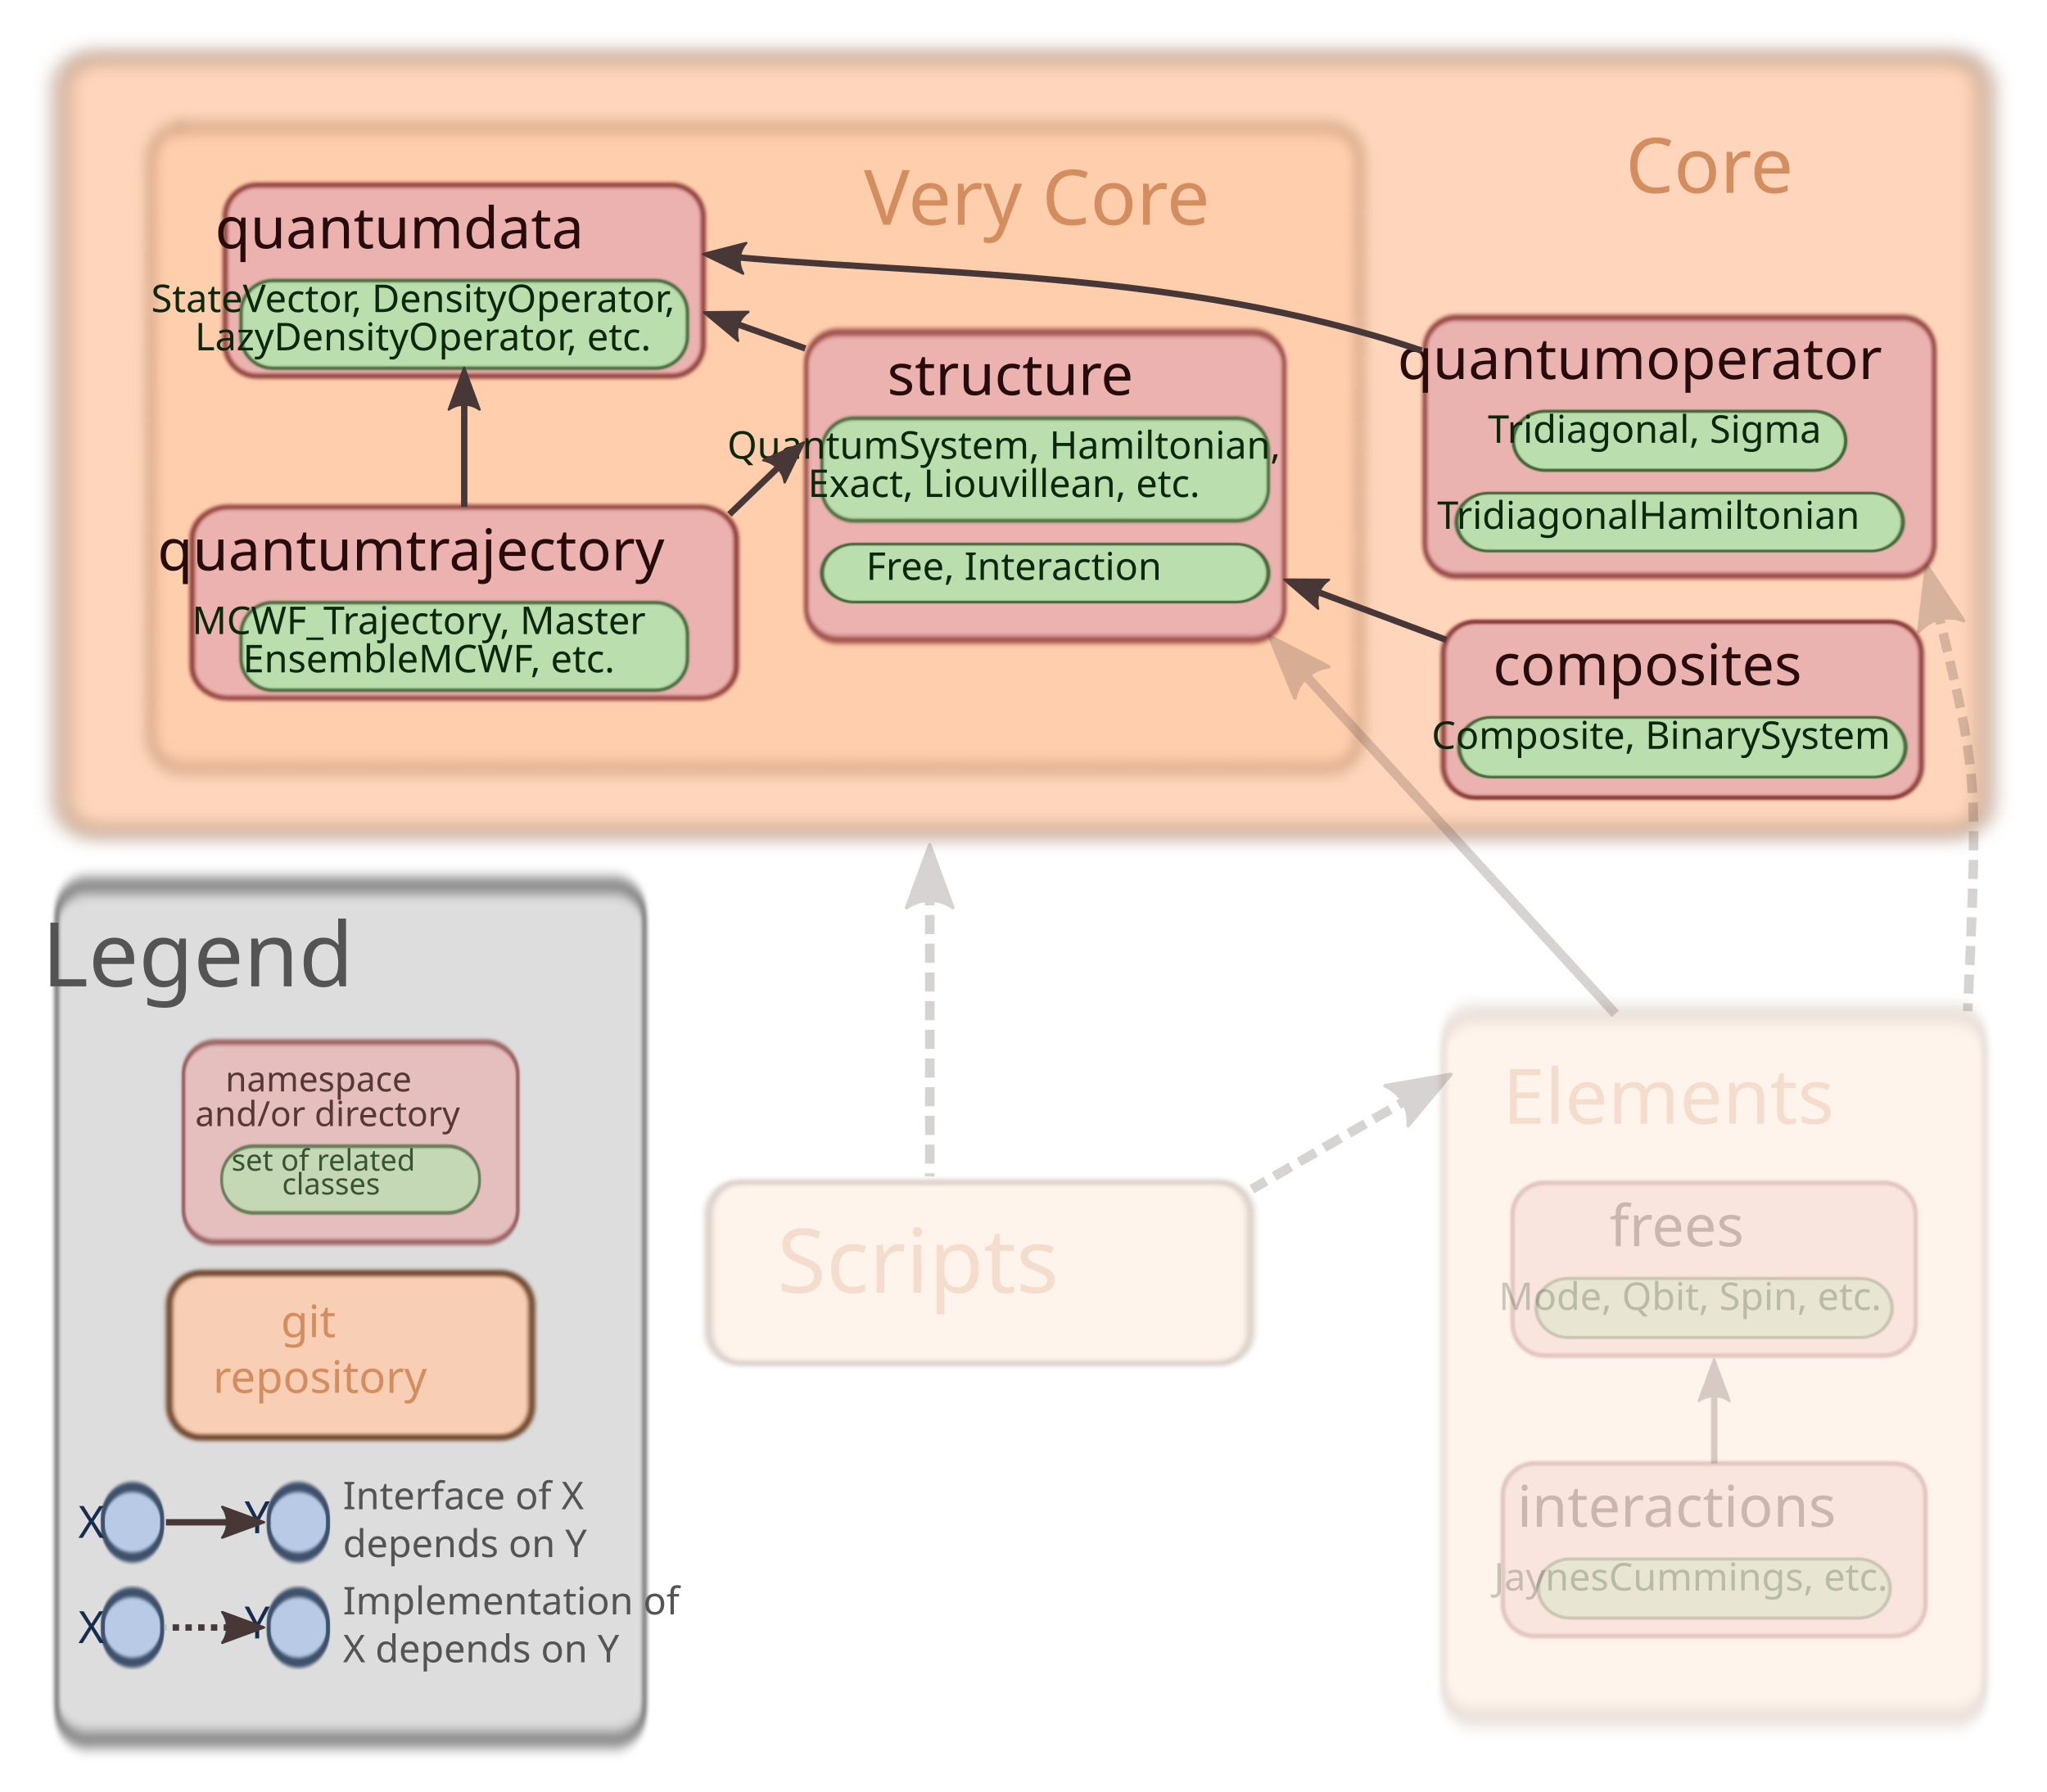
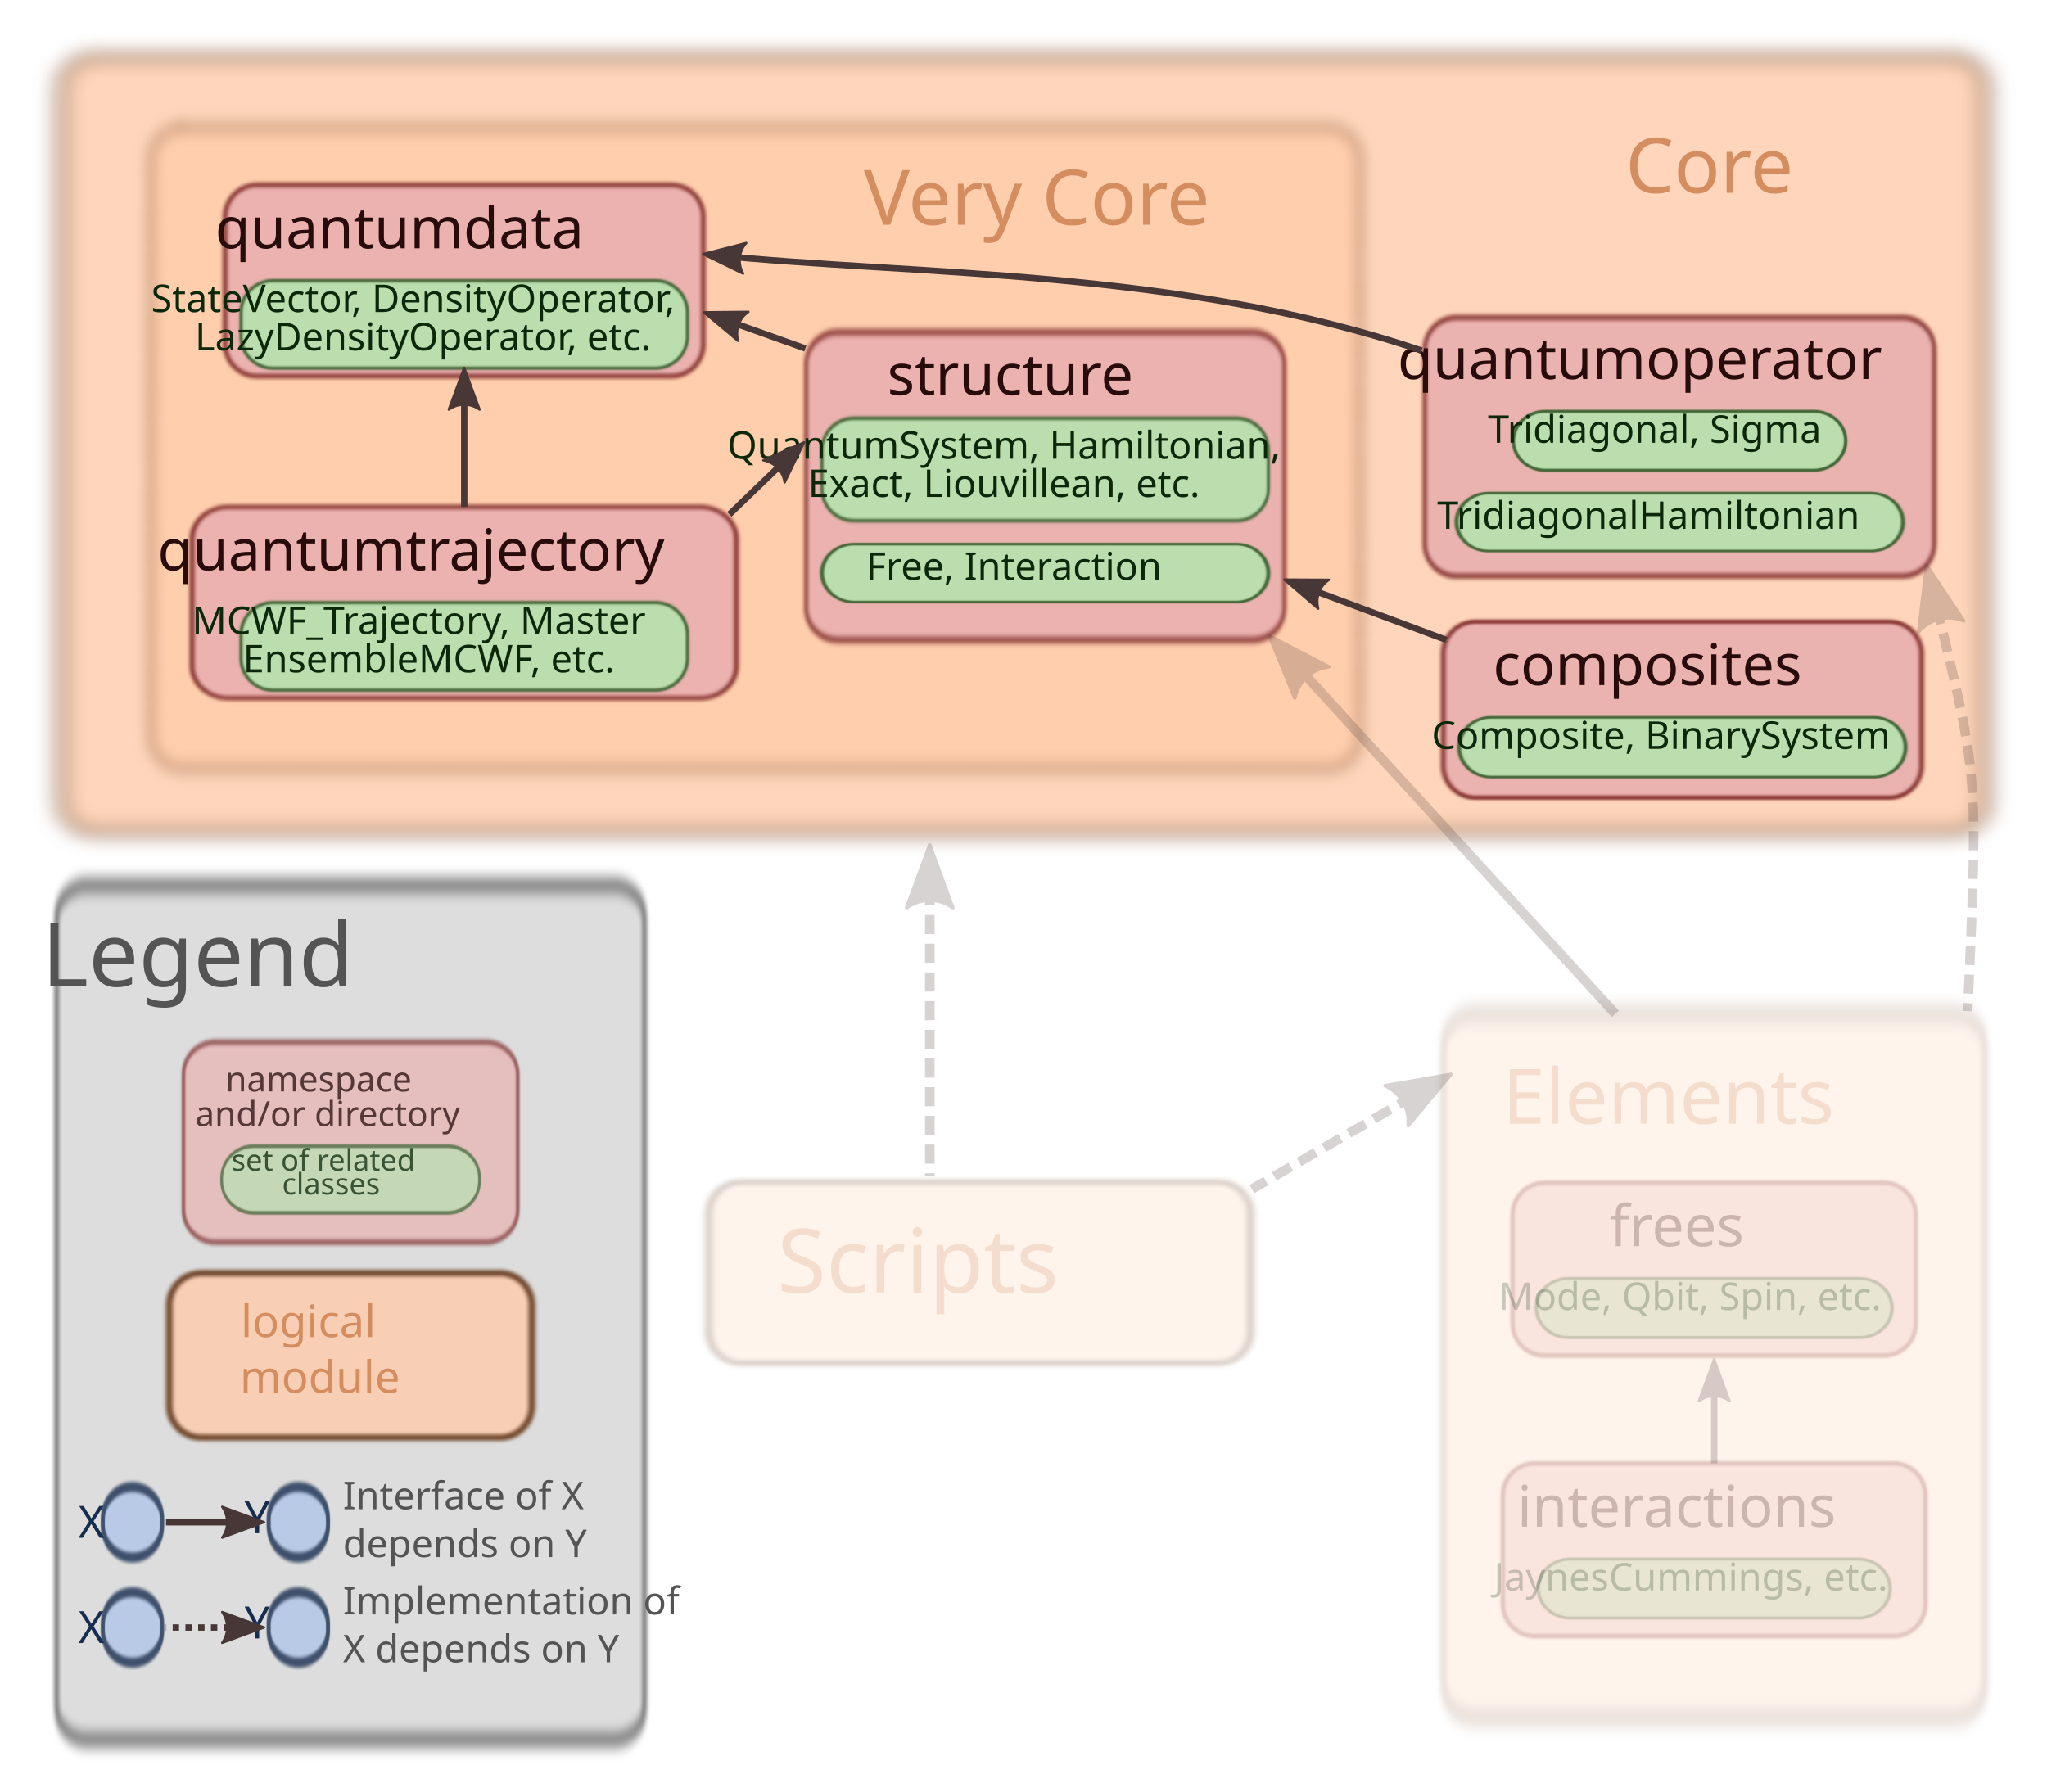
<svg xmlns="http://www.w3.org/2000/svg" width="1283.874" height="1124.037" id="svg2" version="1.1">
  <defs id="defs4">
    <marker orient="auto" refY="0" refX="0" id="Arrow2Sstart" style="overflow:visible">
      <path id="path4084" style="fill-rule:evenodd;stroke-width:0.625;stroke-linejoin:round" d="M 8.719,4.034 -2.207,0.016 8.719,-4.002 c -1.745,2.372 -1.735,5.617 -6e-7,8.035 z" transform="matrix(0.3,0,0,0.3,-0.69,0)" />
    </marker>
    <marker orient="auto" refY="0" refX="0" id="Arrow2Mend" style="overflow:visible">
      <path id="path4081" style="fill-rule:evenodd;stroke-width:0.625;stroke-linejoin:round" d="M 8.719,4.034 -2.207,0.016 8.719,-4.002 c -1.745,2.372 -1.735,5.617 -6e-7,8.035 z" transform="scale(-0.6,-0.6)" />
    </marker>
    <marker orient="auto" refY="0" refX="0" id="Arrow2Mstart" style="overflow:visible">
      <path id="path4078" style="fill-rule:evenodd;stroke-width:0.625;stroke-linejoin:round" d="M 8.719,4.034 -2.207,0.016 8.719,-4.002 c -1.745,2.372 -1.735,5.617 -6e-7,8.035 z" transform="scale(0.6,0.6)" />
    </marker>
    <marker orient="auto" refY="0" refX="0" id="Arrow1Mstart" style="overflow:visible">
      <path id="path4060" d="M 0,0 5,-5 -12.5,0 5,5 0,0 z" style="fill-rule:evenodd;stroke:#000000;stroke-width:1pt" transform="matrix(0.4,0,0,0.4,4,0)" />
    </marker>
    <marker orient="auto" refY="0" refX="0" id="Arrow1Lstart" style="overflow:visible">
      <path id="path4054" d="M 0,0 5,-5 -12.5,0 5,5 0,0 z" style="fill-rule:evenodd;stroke:#000000;stroke-width:1pt" transform="matrix(0.8,0,0,0.8,10,0)" />
    </marker>
    <filter id="filter3765" color-interpolation-filters="sRGB">
      <feGaussianBlur stdDeviation="1.05" id="feGaussianBlur3767" />
    </filter>
    <filter id="filter3792" color-interpolation-filters="sRGB">
      <feGaussianBlur stdDeviation="0.838" id="feGaussianBlur3794" />
    </filter>
    <marker orient="auto" refY="0" refX="0" id="Arrow2Mstart0" style="overflow:visible">
      <path id="path6999" style="fill:#483737;fill-rule:evenodd;stroke:#483737;stroke-width:0.625;stroke-linejoin:round" d="M 8.719,4.034 -2.207,0.016 8.719,-4.002 c -1.745,2.372 -1.735,5.617 -6e-7,8.035 z" transform="scale(0.6,0.6)" />
    </marker>
    <filter id="filter3857" color-interpolation-filters="sRGB">
      <feGaussianBlur id="feGaussianBlur3859" stdDeviation="4.162" />
    </filter>
    <marker orient="auto" refY="0" refX="0" id="Arrow2Mstartn" style="overflow:visible">
      <path id="path4131" style="fill:#6c5353;fill-rule:evenodd;stroke:#6c5353;stroke-width:0.625;stroke-linejoin:round" d="M 8.719,4.034 -2.207,0.016 8.719,-4.002 c -1.745,2.372 -1.735,5.617 -6e-7,8.035 z" transform="scale(0.6,0.6)" />
    </marker>
    <marker orient="auto" refY="0" refX="0" id="Arrow2MstartZ" style="overflow:visible">
      <path id="path4134" style="fill:#6c5353;fill-rule:evenodd;stroke:#6c5353;stroke-width:0.625;stroke-linejoin:round" d="M 8.719,4.034 -2.207,0.016 8.719,-4.002 c -1.745,2.372 -1.735,5.617 -6e-7,8.035 z" transform="scale(0.6,0.6)" />
    </marker>
    <marker orient="auto" refY="0" refX="0" id="Arrow2Mstartd" style="overflow:visible">
      <path id="path4137" style="fill:#ac9393;fill-rule:evenodd;stroke:#ac9393;stroke-width:0.625;stroke-linejoin:round" d="M 8.719,4.034 -2.207,0.016 8.719,-4.002 c -1.745,2.372 -1.735,5.617 -6e-7,8.035 z" transform="scale(0.6,0.6)" />
    </marker>
    <marker orient="auto" refY="0" refX="0" id="Arrow2Mstartm" style="overflow:visible">
      <path id="path4140" style="fill:#6c5353;fill-rule:evenodd;stroke:#6c5353;stroke-width:0.625;stroke-linejoin:round" d="M 8.719,4.034 -2.207,0.016 8.719,-4.002 c -1.745,2.372 -1.735,5.617 -6e-7,8.035 z" transform="scale(0.6,0.6)" />
    </marker>
    <marker orient="auto" refY="0" refX="0" id="Arrow2MstartH" style="overflow:visible">
      <path id="path4143" style="fill:#6c5353;fill-rule:evenodd;stroke:#6c5353;stroke-width:0.625;stroke-linejoin:round" d="M 8.719,4.034 -2.207,0.016 8.719,-4.002 c -1.745,2.372 -1.735,5.617 -6e-7,8.035 z" transform="scale(0.6,0.6)" />
    </marker>
    <marker orient="auto" refY="0" refX="0" id="Arrow2MstartnY" style="overflow:visible">
      <path id="path4360" style="fill:#483737;fill-rule:evenodd;stroke:#483737;stroke-width:0.625;stroke-linejoin:round" d="M 8.719,4.034 -2.207,0.016 8.719,-4.002 c -1.745,2.372 -1.735,5.617 -6e-7,8.035 z" transform="scale(0.6,0.6)" />
    </marker>
    <marker orient="auto" refY="0" refX="0" id="Arrow2MstartZK" style="overflow:visible">
      <path id="path4363" style="fill:#483737;fill-rule:evenodd;stroke:#483737;stroke-width:0.625;stroke-linejoin:round" d="M 8.719,4.034 -2.207,0.016 8.719,-4.002 c -1.745,2.372 -1.735,5.617 -6e-7,8.035 z" transform="scale(0.6,0.6)" />
    </marker>
    <marker orient="auto" refY="0" refX="0" id="Arrow2Mstartdd" style="overflow:visible">
      <path id="path4366" style="fill:#483737;fill-rule:evenodd;stroke:#483737;stroke-width:0.625;stroke-linejoin:round" d="M 8.719,4.034 -2.207,0.016 8.719,-4.002 c -1.745,2.372 -1.735,5.617 -6e-7,8.035 z" transform="scale(0.6,0.6)" />
    </marker>
    <marker orient="auto" refY="0" refX="0" id="Arrow2Mstartmk" style="overflow:visible">
      <path id="path4369" style="fill:#483737;fill-rule:evenodd;stroke:#483737;stroke-width:0.625;stroke-linejoin:round" d="M 8.719,4.034 -2.207,0.016 8.719,-4.002 c -1.745,2.372 -1.735,5.617 -6e-7,8.035 z" transform="scale(0.6,0.6)" />
    </marker>
    <marker orient="auto" refY="0" refX="0" id="Arrow2MstartHZ" style="overflow:visible">
      <path id="path4372" style="fill:#483737;fill-rule:evenodd;stroke:#483737;stroke-width:0.625;stroke-linejoin:round" d="M 8.719,4.034 -2.207,0.016 8.719,-4.002 c -1.745,2.372 -1.735,5.617 -6e-7,8.035 z" transform="scale(0.6,0.6)" />
    </marker>
    <filter id="filter4630" color-interpolation-filters="sRGB">
      <feGaussianBlur stdDeviation="2.872" id="feGaussianBlur4632" />
    </filter>
    <filter id="filter4785" color-interpolation-filters="sRGB">
      <feGaussianBlur stdDeviation="9.572" id="feGaussianBlur4787" />
    </filter>
  </defs>
  <g style="display:inline" id="layer2" transform="translate(-36.83285,-194.3655)">
    <rect transform="matrix(1.610269,0,0,1.352481,-102.2101,-165.5376)" ry="14.788" rx="12.42" y="292.362" x="110" height="360" width="750" id="rect3851" style="opacity:0.8;fill:#ffccaa;fill-opacity:1;fill-rule:nonzero;stroke:#552200;stroke-width:2.71;stroke-miterlimit:4;stroke-dasharray:none;display:inline;filter:url(#filter3857)" />
    <rect style="opacity:0.8;fill:#ffccaa;fill-opacity:1;fill-rule:nonzero;stroke:#552200;stroke-width:3.762;stroke-miterlimit:4;stroke-dasharray:3.762, 3.762;stroke-dashoffset:0;display:inline;filter:url(#filter3857)" id="rect3993" width="750" height="360" x="110" y="292.362" rx="19.777" ry="17.887" transform="matrix(1.0113,0,0,1.118142,20.19506,-52.80513)" />
    <text xml:space="preserve" style="font-size:48px;font-style:normal;font-variant:normal;font-weight:normal;font-stretch:normal;text-align:end;line-height:125%;letter-spacing:0px;word-spacing:0px;writing-mode:lr-tb;text-anchor:end;fill:#d38d5f;fill-opacity:1;stroke:none;display:inline;font-family:Charlemagne Std;-inkscape-font-specification:Charlemagne Std" x="858.047" y="335.333" id="text4039">
      <tspan y="335.333" x="858.047" id="tspan4461">Very Core</tspan>
    </text>
    <rect transform="matrix(0.491879,0,0,1.490627,18.17121,313.7003)" ry="13.417" rx="40.66" y="292.362" x="110" height="360" width="750" id="rect3065" style="opacity:0.8;fill:#d5d5d5;fill-opacity:1;fill-rule:nonzero;stroke:#2b2b2b;stroke-width:4.671;stroke-miterlimit:4;stroke-opacity:1;stroke-dasharray:none;stroke-dashoffset:0;display:inline;filter:url(#filter4630)" />
    <text id="text3861" y="812.528" x="331.471" style="font-size:55.916px;font-style:normal;font-variant:normal;font-weight:normal;font-stretch:normal;text-align:end;line-height:125%;letter-spacing:0px;word-spacing:0px;writing-mode:lr-tb;text-anchor:end;fill:#545454;fill-opacity:1;stroke:none;display:inline;font-family:Clairvaux LT Std;-inkscape-font-specification:Clairvaux LT Std" xml:space="preserve" transform="scale(0.9992578,1.000743)">
      <tspan y="812.528" x="331.471" id="tspan3871">Legend</tspan>
    </text>
    <text id="text3873" y="315.333" x="1224.046" style="font-size:48px;font-style:normal;font-variant:normal;font-weight:normal;font-stretch:normal;text-align:end;line-height:125%;letter-spacing:0px;word-spacing:0px;writing-mode:lr-tb;text-anchor:end;fill:#d38d5f;fill-opacity:1;stroke:none;display:inline;font-family:Charlemagne Std;-inkscape-font-specification:Charlemagne Std" xml:space="preserve">
      <tspan y="315.333" x="1224.046" id="tspan3877">Core</tspan>
    </text>
    <rect style="opacity:0.8;fill:#ffccaa;fill-opacity:1;fill-rule:nonzero;stroke:#552200;stroke-width:13.563;stroke-miterlimit:4;stroke-dasharray:none;display:inline;filter:url(#filter3857)" id="rect4602" width="750" height="360" x="110" y="292.362" rx="65.937" ry="69.743" transform="matrix(0.3033208,0,0,0.2867686,109.6219,909.1304)" />
    <text xml:space="preserve" style="font-size:27.958px;font-style:normal;font-variant:normal;font-weight:normal;font-stretch:normal;text-align:center;line-height:125%;letter-spacing:0px;word-spacing:0px;writing-mode:lr-tb;text-anchor:middle;fill:#d38d5f;fill-opacity:1;stroke:none;display:inline;font-family:Charlemagne Std;-inkscape-font-specification:Charlemagne Std" x="255.849" y="1032.39" id="text4604" transform="scale(0.9992578,1.000743)">
-       <tspan id="tspan4608" x="255.849" y="1032.39">git</tspan>
-       <tspan id="tspan4610" x="255.849" y="1067.337">repository</tspan>
+       <tspan id="tspan4608" x="255.849" y="1032.39">logical</tspan>
+       <tspan id="tspan4610" x="255.849" y="1067.337">module</tspan>
    </text>
    <rect style="opacity:0.221;fill:#ffccaa;fill-opacity:1;fill-rule:nonzero;stroke:#552200;stroke-width:5.359;stroke-miterlimit:4;stroke-dasharray:none;display:inline;filter:url(#filter3857)" id="rect4612" width="750" height="360" x="110" y="292.362" rx="44.118" ry="16.272" transform="matrix(0.4533333,0,0,1.229126,892.0949,470.5269)" />
    <text xml:space="preserve" style="font-size:48px;font-style:normal;font-variant:normal;font-weight:normal;font-stretch:normal;text-align:end;line-height:125%;letter-spacing:0px;word-spacing:0px;writing-mode:lr-tb;text-anchor:end;fill:#d38d5f;fill-opacity:1;stroke:none;display:inline;font-family:Charlemagne Std;-inkscape-font-specification:Charlemagne Std;opacity:0.221" x="1249.702" y="899.333" id="text4614">
      <tspan id="tspan4705" x="1249.702" y="899.333">Elements</tspan>
    </text>
    <rect transform="matrix(0.4533333,0,0,0.315877,431.4206,843.5263)" ry="63.316" rx="44.118" y="292.362" x="110" height="360" width="750" id="rect4709" style="opacity:0.221;fill:#ffccaa;fill-opacity:1;fill-rule:nonzero;stroke:#552200;stroke-width:10.57;stroke-miterlimit:4;stroke-dasharray:none;display:inline;filter:url(#filter3857)" />
    <text id="text4711" y="1005.333" x="773.702" style="font-size:56px;font-style:normal;font-variant:normal;font-weight:normal;font-stretch:normal;text-align:end;line-height:125%;letter-spacing:0px;word-spacing:0px;writing-mode:lr-tb;text-anchor:end;fill:#d38d5f;fill-opacity:1;stroke:none;display:inline;font-family:Charlemagne Std;-inkscape-font-specification:Charlemagne Std;opacity:0.221" xml:space="preserve">
      <tspan id="tspan4715" x="773.702" y="1005.333">Scripts</tspan>
    </text>
    <rect transform="matrix(0.04965953,0,0,0.1229224,95.85743,1091.232)" ry="162.704" rx="402.742" y="292.362" x="110" height="360" width="750" id="rect4739" style="opacity:0.8;fill:#afc6e9;fill-opacity:1;fill-rule:nonzero;stroke:#162d50;stroke-width:51.197;stroke-miterlimit:4;stroke-dasharray:none;display:inline;filter:url(#filter4785)" />
    <rect style="opacity:0.8;fill:#afc6e9;fill-opacity:1;fill-rule:nonzero;stroke:#162d50;stroke-width:51.197;stroke-miterlimit:4;stroke-dasharray:none;display:inline;filter:url(#filter4785)" id="rect4789" width="750" height="360" x="110" y="292.362" rx="402.742" ry="162.704" transform="matrix(0.04965953,0,0,0.1229224,199.8574,1091.232)" />
    <text transform="scale(0.9992578,1.000743)" xml:space="preserve" style="font-size:24px;font-style:normal;font-variant:normal;font-weight:normal;font-stretch:normal;text-align:start;line-height:125%;letter-spacing:0px;word-spacing:0px;writing-mode:lr-tb;text-anchor:start;fill:#545454;fill-opacity:1;stroke:none;display:inline;font-family:Clairvaux LT Std;-inkscape-font-specification:Clairvaux LT Std" x="252.122" y="1140.285" id="text4817">
      <tspan id="tspan4821" x="252.122" y="1140.285">Interface of X</tspan>
      <tspan id="tspan4823" x="252.122" y="1170.285">depends on Y</tspan>
    </text>
  </g>
  <g style="display:inline" id="layer1" transform="translate(-36.83285,-194.3655)">
    <text xml:space="preserve" style="font-size:36px;font-style:normal;font-variant:normal;font-weight:normal;font-stretch:normal;text-align:center;line-height:100%;letter-spacing:0px;word-spacing:0px;writing-mode:lr-tb;text-anchor:middle;fill:#000000;fill-opacity:1;stroke:none;font-family:Brioso Pro;-inkscape-font-specification:Brioso Pro" x="331.071" y="125.219" id="text2989">
      <tspan id="tspan2991" x="331.071" y="125.219" />
    </text>
    <g id="g4024" transform="translate(-42,-152)">
      <g id="g3802">
        <rect style="opacity:0.9;fill:#e9afaf;fill-opacity:1;stroke:#782121;stroke-width:2.8;stroke-miterlimit:4;stroke-dasharray:none;filter:url(#filter3765)" id="rect2991" width="300" height="120" x="220" y="462.362" rx="20" ry="20" />
        <text xml:space="preserve" style="font-size:36px;font-style:normal;font-variant:normal;font-weight:normal;font-stretch:normal;text-align:center;line-height:100%;letter-spacing:0px;word-spacing:0px;writing-mode:lr-tb;text-anchor:middle;fill:#280b0b;fill-opacity:1;stroke:none;font-family:Carolina LT Std;-inkscape-font-specification:Carolina LT Std" x="371.484" y="502.125" id="text2986">
          <tspan id="tspan2988" x="371.484" y="502.125">quantumdata</tspan>
        </text>
      </g>
      <g id="g3796">
        <rect style="opacity:0.8;fill:#afe9af;fill-opacity:1;fill-rule:nonzero;stroke:#165016;stroke-width:2;stroke-miterlimit:4;stroke-dasharray:none;filter:url(#filter3792)" id="rect2994" width="280" height="55" x="230" y="522.362" rx="20" ry="20" />
        <text xml:space="preserve" style="font-size:24px;font-style:normal;font-variant:normal;font-weight:normal;font-stretch:normal;text-align:center;line-height:100%;letter-spacing:0px;word-spacing:0px;writing-mode:lr-tb;text-anchor:middle;fill:#0b280b;fill-opacity:1;stroke:none;font-family:Silentium Pro;-inkscape-font-specification:Silentium Pro" x="372.199" y="542.125" id="text2990">
          <tspan id="tspan2992" x="372.199" y="542.125">StateVector, DensityOperator,</tspan>
          <tspan x="372.199" y="566.125" id="tspan2994">LazyDensityOperator, etc.</tspan>
        </text>
      </g>
    </g>
    <g id="g4035" transform="translate(-44.56549,-108)">
      <rect transform="matrix(1.138211,0,0,1,-48.57273,-5.2800142e-6)" style="opacity:0.9;fill:#e9afaf;fill-opacity:1;stroke:#782121;stroke-width:2.624;stroke-miterlimit:4;stroke-dasharray:none;filter:url(#filter3765)" id="rect3809" width="300" height="120" x="220" y="620.362" rx="20" ry="20" />
      <text xml:space="preserve" style="font-size:36px;font-style:normal;font-variant:normal;font-weight:normal;font-stretch:normal;text-align:center;line-height:100%;letter-spacing:0px;word-spacing:0px;writing-mode:lr-tb;text-anchor:middle;fill:#280b0b;fill-opacity:1;stroke:none;font-family:Carolina LT Std;-inkscape-font-specification:Carolina LT Std" x="371.911" y="660.125" id="text3811">
        <tspan y="660.125" x="371.911" id="tspan3828">quantumtrajectory</tspan>
      </text>
      <rect style="opacity:0.8;fill:#afe9af;fill-opacity:1;fill-rule:nonzero;stroke:#165016;stroke-width:2;stroke-miterlimit:4;stroke-dasharray:none;filter:url(#filter3792)" id="rect3817" width="280" height="55" x="232.565" y="680.362" rx="20" ry="20" />
      <text xml:space="preserve" style="font-size:24px;font-style:normal;font-variant:normal;font-weight:normal;font-stretch:normal;text-align:center;line-height:100%;letter-spacing:0px;word-spacing:0px;writing-mode:lr-tb;text-anchor:middle;fill:#0b280b;fill-opacity:1;stroke:none;font-family:Silentium Pro;-inkscape-font-specification:Silentium Pro" x="372.199" y="700.125" id="text3819">
        <tspan id="tspan3876" x="372.199" y="700.125">MCWF_Trajectory, Master</tspan>
        <tspan id="tspan3878" x="372.199" y="724.125">EnsembleMCWF, etc.</tspan>
      </text>
    </g>
    <rect ry="12.423" rx="20" y="462.362" x="570.375" height="120" width="300" id="rect3882" style="opacity:0.9;fill:#e9afaf;fill-opacity:1;stroke:#782121;stroke-width:2.207;stroke-miterlimit:4;stroke-dasharray:none;filter:url(#filter3765)" transform="matrix(1,0,0,1.609897,-28,-341.6163)" />
    <text id="text3884" y="442.125" x="693.859" style="font-size:36px;font-style:normal;font-variant:normal;font-weight:normal;font-stretch:normal;text-align:center;line-height:100%;letter-spacing:0px;word-spacing:0px;writing-mode:lr-tb;text-anchor:middle;fill:#280b0b;fill-opacity:1;stroke:none;font-family:Carolina LT Std;-inkscape-font-specification:Carolina LT Std" xml:space="preserve">
      <tspan y="442.125" x="693.859" id="tspan3901">structure</tspan>
    </text>
    <g id="g3955">
      <rect transform="matrix(1,0,0,1.169095,-28,-153.9691)" style="opacity:0.8;fill:#afe9af;fill-opacity:1;fill-rule:nonzero;stroke:#165016;stroke-width:1.85;stroke-miterlimit:4;stroke-dasharray:none;filter:url(#filter3792)" id="rect3890" width="280" height="55" x="580.375" y="522.362" rx="20" ry="17.107" />
      <text xml:space="preserve" style="font-size:24px;font-style:normal;font-variant:normal;font-weight:normal;font-stretch:normal;text-align:center;line-height:100%;letter-spacing:0px;word-spacing:0px;writing-mode:lr-tb;text-anchor:middle;fill:#0b280b;fill-opacity:1;stroke:none;font-family:Silentium Pro;-inkscape-font-specification:Silentium Pro" x="694.574" y="482.125" id="text3892">
        <tspan id="tspan3967" x="694.574" y="482.125">QuantumSystem, Hamiltonian,</tspan>
        <tspan id="tspan3969" x="694.574" y="506.125">Exact, Liouvillean, etc.</tspan>
        <tspan id="tspan3971" x="694.574" y="530.125" />
      </text>
    </g>
    <g id="g3933">
      <rect ry="30.267" rx="20" y="522.362" x="580.375" height="55" width="280" id="rect3973" style="opacity:0.8;fill:#afe9af;fill-opacity:1;fill-rule:nonzero;stroke:#165016;stroke-width:2.46;stroke-miterlimit:4;stroke-dasharray:none;filter:url(#filter3792)" transform="matrix(1,0,0,0.660793,-28,190.5271)" />
      <text id="text3975" y="558.125" x="694.574" style="font-size:24px;font-style:normal;font-variant:normal;font-weight:normal;font-stretch:normal;text-align:center;line-height:100%;letter-spacing:0px;word-spacing:0px;writing-mode:lr-tb;text-anchor:middle;fill:#0b280b;fill-opacity:1;stroke:none;font-family:Silentium Pro;-inkscape-font-specification:Silentium Pro" xml:space="preserve">
        <tspan id="tspan3983" x="694.574" y="558.125">Free, Interaction</tspan>
      </text>
    </g>
    <path id="path6220" style="fill:none;stroke:#483737;stroke-width:4;stroke-linecap:butt;stroke-linejoin:miter;stroke-miterlimit:4;stroke-opacity:1;stroke-dasharray:none;marker-start:url(#Arrow2Mstart0)" d="m 328,430.362 0,82" />
    <rect transform="matrix(1.065565,0,0,1.352318,-17.95913,-153.3326)" ry="14.789" rx="18.769" y="404.362" x="890" height="120" width="300" id="rect3869" style="opacity:0.9;fill:#e9afaf;fill-opacity:1;stroke:#782121;stroke-width:2.333;stroke-miterlimit:4;stroke-dasharray:none;filter:url(#filter3765)" />
    <g id="g3938" transform="translate(398,-82)">
      <rect transform="matrix(1,0,0,0.660793,-28,240.5271)" style="opacity:0.8;fill:#afe9af;fill-opacity:1;fill-rule:nonzero;stroke:#165016;stroke-width:2.46;stroke-miterlimit:4;stroke-dasharray:none;filter:url(#filter3792)" id="rect4000" width="280" height="55" x="580.375" y="522.362" rx="20" ry="30.267" />
      <text xml:space="preserve" style="font-size:24px;font-style:normal;font-variant:normal;font-weight:normal;font-stretch:normal;text-align:center;line-height:100%;letter-spacing:0px;word-spacing:0px;writing-mode:lr-tb;text-anchor:middle;fill:#0b280b;fill-opacity:1;stroke:none;font-family:Silentium Pro;-inkscape-font-specification:Silentium Pro" x="694.574" y="608.125" id="text4002">
        <tspan id="tspan4006" x="694.574" y="608.125">TridiagonalHamiltonian</tspan>
      </text>
    </g>
    <text id="text3871" y="432.125" x="1088.745" style="font-size:36px;font-style:normal;font-variant:normal;font-weight:normal;font-stretch:normal;text-align:center;line-height:100%;letter-spacing:0px;word-spacing:0px;writing-mode:lr-tb;text-anchor:middle;fill:#280b0b;fill-opacity:1;stroke:none;font-family:Carolina LT Std;-inkscape-font-specification:Carolina LT Std" xml:space="preserve">
      <tspan y="432.125" x="1088.745" id="tspan3902">quantumoperator</tspan>
    </text>
    <rect transform="matrix(0.7444264,0,0,0.6735701,316.0252,139.5817)" ry="29.693" rx="26.866" y="464.362" x="900" height="55" width="280" id="rect3877" style="opacity:0.8;fill:#afe9af;fill-opacity:1;fill-rule:nonzero;stroke:#165016;stroke-width:2.824;stroke-miterlimit:4;stroke-dasharray:none;filter:url(#filter3792)" />
    <text id="text3879" y="472.125" x="1090.198" style="font-size:24px;font-style:normal;font-variant:normal;font-weight:normal;font-stretch:normal;text-align:center;line-height:100%;letter-spacing:0px;word-spacing:0px;writing-mode:lr-tb;text-anchor:middle;fill:#0b280b;fill-opacity:1;stroke:none;font-family:Silentium Pro;-inkscape-font-specification:Silentium Pro" xml:space="preserve">
      <tspan id="tspan3904" x="1090.198" y="472.125">Tridiagonal, Sigma</tspan>
    </text>
    <rect transform="matrix(1,0,0,0.9201959,0,76.08079)" ry="21.735" rx="20" y="552.362" x="942" height="120" width="300" id="rect4023" style="opacity:0.9;fill:#e9afaf;fill-opacity:1;stroke:#782121;stroke-width:2.919;stroke-miterlimit:4;stroke-dasharray:none;filter:url(#filter3765)" />
    <text id="text4025" y="624.125" x="1093.484" style="font-size:36px;font-style:normal;font-variant:normal;font-weight:normal;font-stretch:normal;text-align:center;line-height:100%;letter-spacing:0px;word-spacing:0px;writing-mode:lr-tb;text-anchor:middle;fill:#280b0b;fill-opacity:1;stroke:none;font-family:Carolina LT Std;-inkscape-font-specification:Carolina LT Std" xml:space="preserve">
      <tspan id="tspan4059" x="1093.484" y="624.125">composites</tspan>
    </text>
    <rect transform="matrix(1,0,0,0.6812259,0,227.2052)" ry="29.359" rx="20" y="612.362" x="952" height="55" width="280" id="rect4031" style="opacity:0.8;fill:#afe9af;fill-opacity:1;fill-rule:nonzero;stroke:#165016;stroke-width:2.423;stroke-miterlimit:4;stroke-dasharray:none;filter:url(#filter3792)" />
    <text id="text4033" y="664.125" x="1094.198" style="font-size:24px;font-style:normal;font-variant:normal;font-weight:normal;font-stretch:normal;text-align:center;line-height:100%;letter-spacing:0px;word-spacing:0px;writing-mode:lr-tb;text-anchor:middle;fill:#0b280b;fill-opacity:1;stroke:none;font-family:Silentium Pro;-inkscape-font-specification:Silentium Pro" xml:space="preserve">
      <tspan id="tspan4061" x="1094.198" y="664.125">Composite, BinarySystem</tspan>
    </text>
    <path id="path4065" d="m 483.298,392.034 58.641,20.943" style="fill:none;stroke:#483737;stroke-width:4;stroke-linecap:butt;stroke-linejoin:miter;stroke-miterlimit:4;stroke-opacity:1;stroke-dasharray:none;marker-start:url(#Arrow2MstartZK)" />
    <path id="path4069" d="m 847.382,559.784 96.58,36.018" style="fill:none;stroke:#483737;stroke-width:4;stroke-linecap:butt;stroke-linejoin:miter;stroke-miterlimit:4;stroke-opacity:1;stroke-dasharray:none;marker-start:url(#Arrow2MstartnY)" />
    <path id="path4267" d="m 483.088,354.257 c 128.478,13.054 292.522,8.317 445.391,60.037" style="fill:none;stroke:#483737;stroke-width:4;stroke-linecap:butt;stroke-linejoin:miter;stroke-miterlimit:4;stroke-opacity:1;stroke-dasharray:none;marker-start:url(#Arrow2MstartHZ)" />
    <rect style="opacity:0.675;fill:#e9afaf;fill-opacity:1;stroke:#782121;stroke-width:3.275;stroke-miterlimit:4;stroke-dasharray:none;filter:url(#filter3765)" id="rect3902" width="300" height="120" x="890" y="404.362" rx="28.617" ry="19.122" transform="matrix(0.6988748,0,0,1.045932,-470.0972,425.1918)" />
    <text xml:space="preserve" style="font-size:21.745px;font-style:normal;font-variant:normal;font-weight:normal;font-stretch:normal;text-align:center;line-height:100%;letter-spacing:0px;word-spacing:0px;writing-mode:lr-tb;text-anchor:middle;opacity:0.75;fill:#280b0b;fill-opacity:1;stroke:none;font-family:Carolina LT Std;-inkscape-font-specification:Carolina LT Std" x="256.593" y="878.378" id="text3904" transform="scale(0.9992578,1.000743)">
      <tspan id="tspan4799" x="256.593" y="878.378">namespace</tspan>
      <tspan id="tspan4801" x="256.593" y="900.123">and/or directory</tspan>
    </text>
    <rect style="opacity:0.6;fill:#afe9af;fill-opacity:1;fill-rule:nonzero;stroke:#165016;stroke-width:3.016;stroke-miterlimit:4;stroke-dasharray:none;filter:url(#filter3792)" id="rect3908" width="280" height="55" x="900" y="464.362" rx="34.62" ry="26.277" transform="matrix(0.5776994,0,0,0.7611311,-344.0749,559.949)" />
    <text xml:space="preserve" style="font-size:18.639px;font-style:normal;font-variant:normal;font-weight:normal;font-stretch:normal;text-align:center;line-height:80%;letter-spacing:0px;word-spacing:0px;writing-mode:lr-tb;text-anchor:middle;opacity:0.75;fill:#0b280b;fill-opacity:1;stroke:none;font-family:Silentium Pro;-inkscape-font-specification:Silentium Pro" x="256.786" y="928.06" id="text3910" transform="scale(0.9992578,1.000743)">
      <tspan id="tspan4578" x="256.786" y="928.06">set of related</tspan>
      <tspan id="tspan4580" x="256.786" y="942.97">classes</tspan>
    </text>
    <rect style="opacity:0.221;fill:#e9afaf;fill-opacity:1;stroke:#782121;stroke-width:3.209;stroke-miterlimit:4;stroke-dasharray:none;filter:url(#filter3765)" id="rect4657" width="300" height="120" x="890" y="404.362" rx="23.722" ry="22.142" transform="matrix(0.8430845,0,0,0.9032628,235.1537,571.1169)" />
    <text xml:space="preserve" style="font-size:36px;font-style:normal;font-variant:normal;font-weight:normal;font-stretch:normal;text-align:center;line-height:100%;letter-spacing:0px;word-spacing:0px;writing-mode:lr-tb;text-anchor:middle;fill:#280b0b;fill-opacity:1;stroke:none;font-family:Carolina LT Std;-inkscape-font-specification:Carolina LT Std;opacity:0.221" x="1111.896" y="976.125" id="text4659">
      <tspan id="tspan4689" x="1111.896" y="976.125">frees</tspan>
    </text>
    <rect style="opacity:0.221;fill:#afe9af;fill-opacity:1;fill-rule:nonzero;stroke:#165016;stroke-width:2.73;stroke-miterlimit:4;stroke-dasharray:none;filter:url(#filter3792)" id="rect4663" width="280" height="55" x="900" y="464.362" rx="25.1" ry="29.693" transform="matrix(0.7968145,0,0,0.6735701,283.2745,683.5817)" />
    <text xml:space="preserve" style="font-size:24px;font-style:normal;font-variant:normal;font-weight:normal;font-stretch:normal;text-align:center;line-height:100%;letter-spacing:0px;word-spacing:0px;writing-mode:lr-tb;text-anchor:middle;fill:#0b280b;fill-opacity:1;stroke:none;font-family:Silentium Pro;-inkscape-font-specification:Silentium Pro;opacity:0.221" x="1112.449" y="1016.125" id="text4665">
      <tspan id="tspan4691" x="1112.449" y="1016.125">Mode, Qbit, Spin, etc.</tspan>
    </text>
    <rect transform="matrix(0.8837822,0,0,0.9032628,192.8281,747.1169)" ry="22.142" rx="22.63" y="404.362" x="890" height="120" width="300" id="rect4671" style="opacity:0.221;fill:#e9afaf;fill-opacity:1;stroke:#782121;stroke-width:3.134;stroke-miterlimit:4;stroke-dasharray:none;filter:url(#filter3765)" />
    <text id="text4673" y="1152.125" x="1111.806" style="font-size:36px;font-style:normal;font-variant:normal;font-weight:normal;font-stretch:normal;text-align:center;line-height:100%;letter-spacing:0px;word-spacing:0px;writing-mode:lr-tb;text-anchor:middle;fill:#280b0b;fill-opacity:1;stroke:none;font-family:Carolina LT Std;-inkscape-font-specification:Carolina LT Std;opacity:0.221" xml:space="preserve">
      <tspan id="tspan4699" x="1111.806" y="1152.125">interactions</tspan>
    </text>
    <rect transform="matrix(0.7880831,0,0,0.6735701,292.3551,859.5817)" ry="29.693" rx="25.378" y="464.362" x="900" height="55" width="280" id="rect4677" style="opacity:0.221;fill:#afe9af;fill-opacity:1;fill-rule:nonzero;stroke:#165016;stroke-width:2.745;stroke-miterlimit:4;stroke-dasharray:none;filter:url(#filter3792)" />
    <text id="text4679" y="1192.125" x="1112.893" style="font-size:24px;font-style:normal;font-variant:normal;font-weight:normal;font-stretch:normal;text-align:center;line-height:100%;letter-spacing:0px;word-spacing:0px;writing-mode:lr-tb;text-anchor:middle;fill:#0b280b;fill-opacity:1;stroke:none;font-family:Silentium Pro;-inkscape-font-specification:Silentium Pro;opacity:0.221" xml:space="preserve">
      <tspan id="tspan4701" x="1112.893" y="1192.125">JaynesCummings, etc.</tspan>
    </text>
    <path style="fill:none;stroke:#483737;stroke-width:4;stroke-linecap:butt;stroke-linejoin:miter;stroke-miterlimit:4;stroke-opacity:1;stroke-dasharray:none;marker-start:url(#Arrow2MstartnY);opacity:0.221" d="m 1112,1052.362 0,60" id="path4703" />
    <path id="path4707" d="M 838.425,599.263 1050,830.362" style="fill:none;stroke:#483737;stroke-width:6;stroke-linecap:butt;stroke-linejoin:miter;stroke-miterlimit:4;stroke-opacity:1;stroke-dasharray:none;marker-start:url(#Arrow2MstartnY);opacity:0.221" />
    <path style="fill:none;stroke:#483737;stroke-width:6;stroke-linecap:butt;stroke-linejoin:miter;stroke-miterlimit:4;stroke-opacity:1;stroke-dasharray:12, 6;stroke-dashoffset:0;marker-start:url(#Arrow2MstartnY);opacity:0.221" d="m 620,732.362 0,200" id="path4717" />
    <path id="path4719" d="m 940,872.362 -118,68" style="fill:none;stroke:#483737;stroke-width:6;stroke-linecap:butt;stroke-linejoin:miter;stroke-miterlimit:4;stroke-opacity:1;stroke-dasharray:12, 6;stroke-dashoffset:0;marker-start:url(#Arrow2MstartnY);opacity:0.221" />
    <path style="fill:none;stroke:#483737;stroke-width:4;stroke-linecap:butt;stroke-linejoin:miter;stroke-miterlimit:4;stroke-opacity:1;stroke-dasharray:none;marker-start:url(#Arrow2MstartZK)" d="m 537.366,475.564 -43.047,41.461" id="path4721" />
    <g id="g4866" transform="translate(-2,6)">
      <text xml:space="preserve" style="font-size:27.958px;font-style:normal;font-variant:normal;font-weight:normal;font-stretch:normal;text-align:center;line-height:125%;letter-spacing:0px;word-spacing:0px;writing-mode:lr-tb;text-anchor:middle;fill:#162d50;fill-opacity:1;stroke:none;display:inline;font-family:Clairvaux LT Std;-inkscape-font-specification:Clairvaux LT Std" x="121.646" y="1152.246" id="text4741" transform="scale(0.9992578,1.000743)">
        <tspan y="1152.246" x="121.646" id="tspan4747">X</tspan>
      </text>
      <text transform="scale(0.9992578,1.000743)" id="text4791" y="1149.324" x="225.723" style="font-size:27.958px;font-style:normal;font-variant:normal;font-weight:normal;font-stretch:normal;text-align:center;line-height:125%;letter-spacing:0px;word-spacing:0px;writing-mode:lr-tb;text-anchor:middle;fill:#162d50;fill-opacity:1;stroke:none;display:inline;font-family:Clairvaux LT Std;-inkscape-font-specification:Clairvaux LT Std" xml:space="preserve">
        <tspan y="1149.324" x="225.723" id="tspan4795">Y</tspan>
      </text>
      <rect transform="matrix(0.04965953,0,0,0.1229224,97.85743,1151.232)" ry="162.704" rx="402.742" y="292.362" x="110" height="360" width="750" id="rect4825" style="opacity:0.8;fill:#afc6e9;fill-opacity:1;fill-rule:nonzero;stroke:#162d50;stroke-width:51.197;stroke-miterlimit:4;stroke-dasharray:none;display:inline;filter:url(#filter4785)" />
      <text transform="scale(0.9992578,1.000743)" id="text4827" y="1218.197" x="121.646" style="font-size:27.958px;font-style:normal;font-variant:normal;font-weight:normal;font-stretch:normal;text-align:center;line-height:125%;letter-spacing:0px;word-spacing:0px;writing-mode:lr-tb;text-anchor:middle;fill:#162d50;fill-opacity:1;stroke:none;display:inline;font-family:Clairvaux LT Std;-inkscape-font-specification:Clairvaux LT Std" xml:space="preserve">
        <tspan id="tspan4829" x="121.646" y="1218.197">X</tspan>
      </text>
      <rect style="opacity:0.8;fill:#afc6e9;fill-opacity:1;fill-rule:nonzero;stroke:#162d50;stroke-width:51.197;stroke-miterlimit:4;stroke-dasharray:none;display:inline;filter:url(#filter4785)" id="rect4831" width="750" height="360" x="110" y="292.362" rx="402.742" ry="162.704" transform="matrix(0.04965953,0,0,0.1229224,201.8574,1151.232)" />
      <text xml:space="preserve" style="font-size:27.958px;font-style:normal;font-variant:normal;font-weight:normal;font-stretch:normal;text-align:center;line-height:125%;letter-spacing:0px;word-spacing:0px;writing-mode:lr-tb;text-anchor:middle;fill:#162d50;fill-opacity:1;stroke:none;display:inline;font-family:Clairvaux LT Std;-inkscape-font-specification:Clairvaux LT Std" x="225.723" y="1215.276" id="text4833" transform="scale(0.9992578,1.000743)">
        <tspan id="tspan4835" x="225.723" y="1215.276">Y</tspan>
      </text>
      <text transform="scale(0.9992578,1.000743)" xml:space="preserve" style="font-size:24px;font-style:normal;font-variant:normal;font-weight:normal;font-stretch:normal;text-align:start;line-height:125%;letter-spacing:0px;word-spacing:0px;writing-mode:lr-tb;text-anchor:start;fill:#545454;fill-opacity:1;stroke:none;display:inline;font-family:Clairvaux LT Std;-inkscape-font-specification:Clairvaux LT Std" x="254.123" y="1200.241" id="text4837">
        <tspan id="tspan4849" x="254.123" y="1200.241">Implementation of</tspan>
        <tspan id="tspan4851" x="254.123" y="1230.241">X depends on Y</tspan>
      </text>
      <path id="path4797" style="fill:none;stroke:#483737;stroke-width:4;stroke-linecap:butt;stroke-linejoin:miter;stroke-miterlimit:4;stroke-opacity:1;stroke-dasharray:none;marker-start:url(#Arrow2Mstart0)" d="m 199.128,1143.334 -56.19,0" />
      <path d="m 199.128,1209.334 -56.19,0" style="fill:none;stroke:#483737;stroke-width:4;stroke-linecap:butt;stroke-linejoin:miter;stroke-miterlimit:4;stroke-opacity:1;stroke-dasharray:4, 4;stroke-dashoffset:0;marker-start:url(#Arrow2Mstart0)" id="path4843" />
    </g>
    <path id="path3148" d="m 1247.08,556.63 c 30.231,125.929 31.087,113.443 23.867,272.024" style="fill:none;stroke:#483737;stroke-width:6;stroke-linecap:butt;stroke-linejoin:miter;stroke-miterlimit:4;stroke-opacity:1;stroke-dasharray:12, 6;stroke-dashoffset:0;marker-start:url(#Arrow2MstartnY);opacity:0.221" />
  </g>
</svg>
